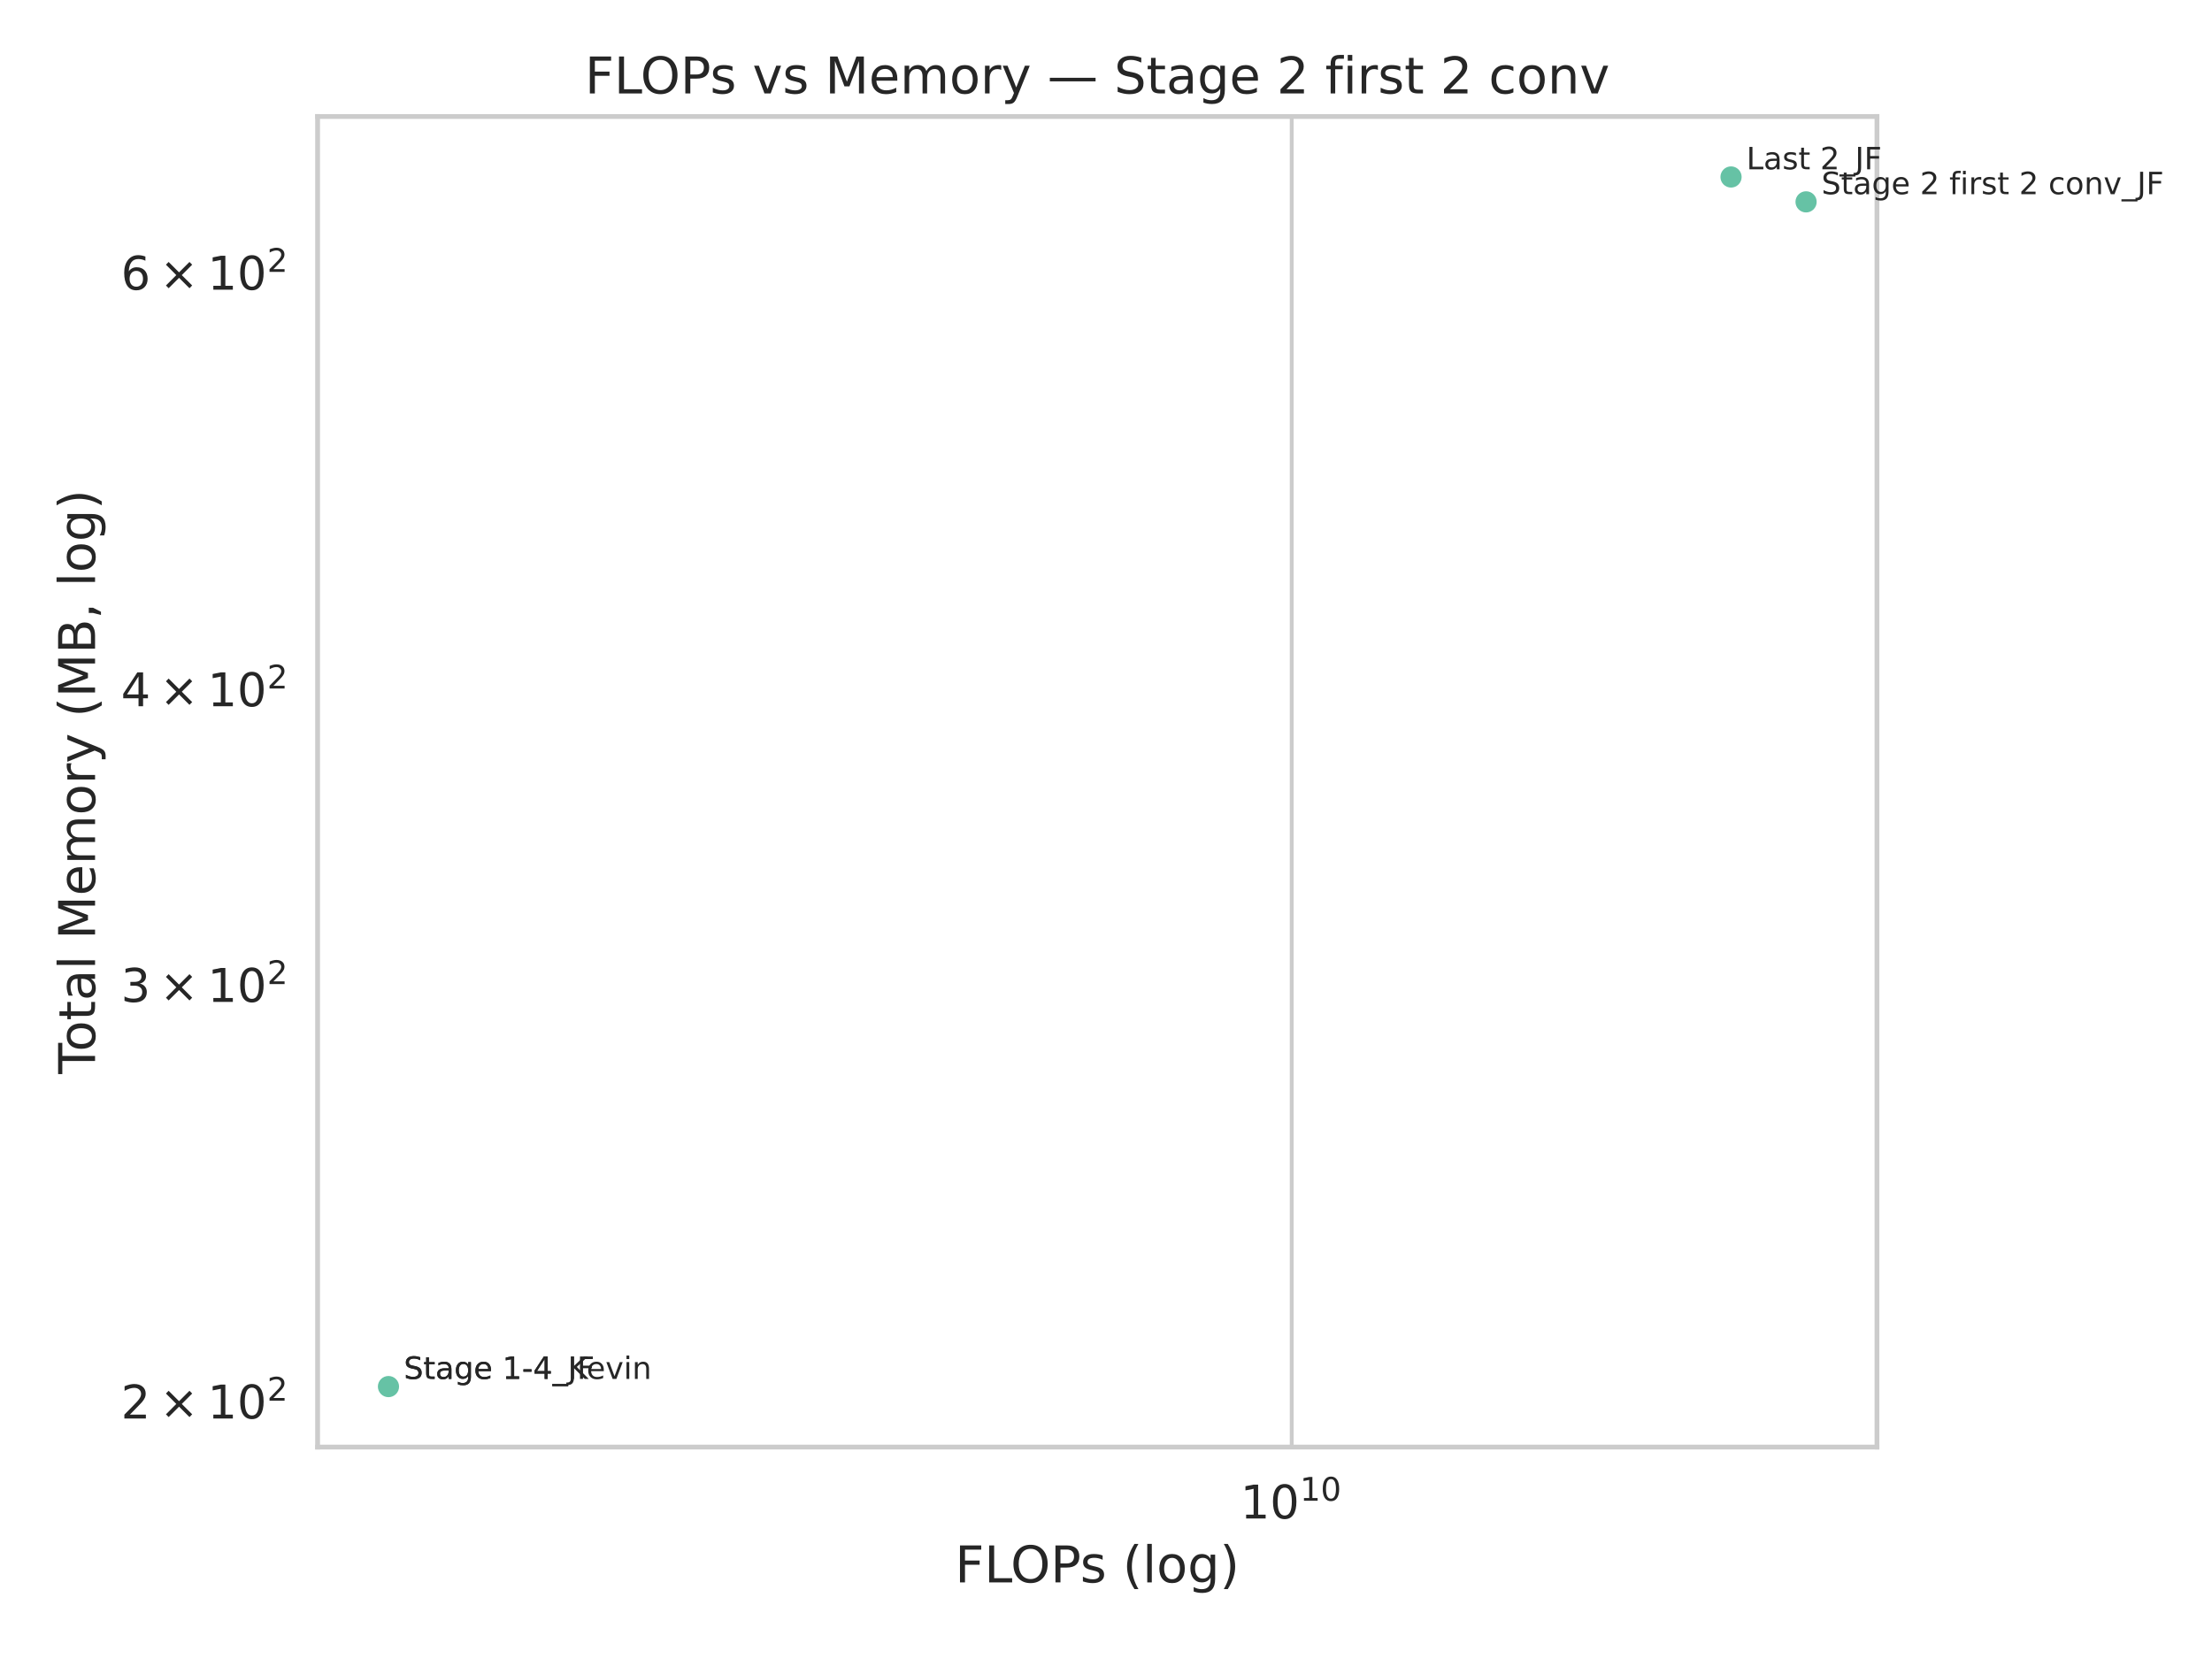
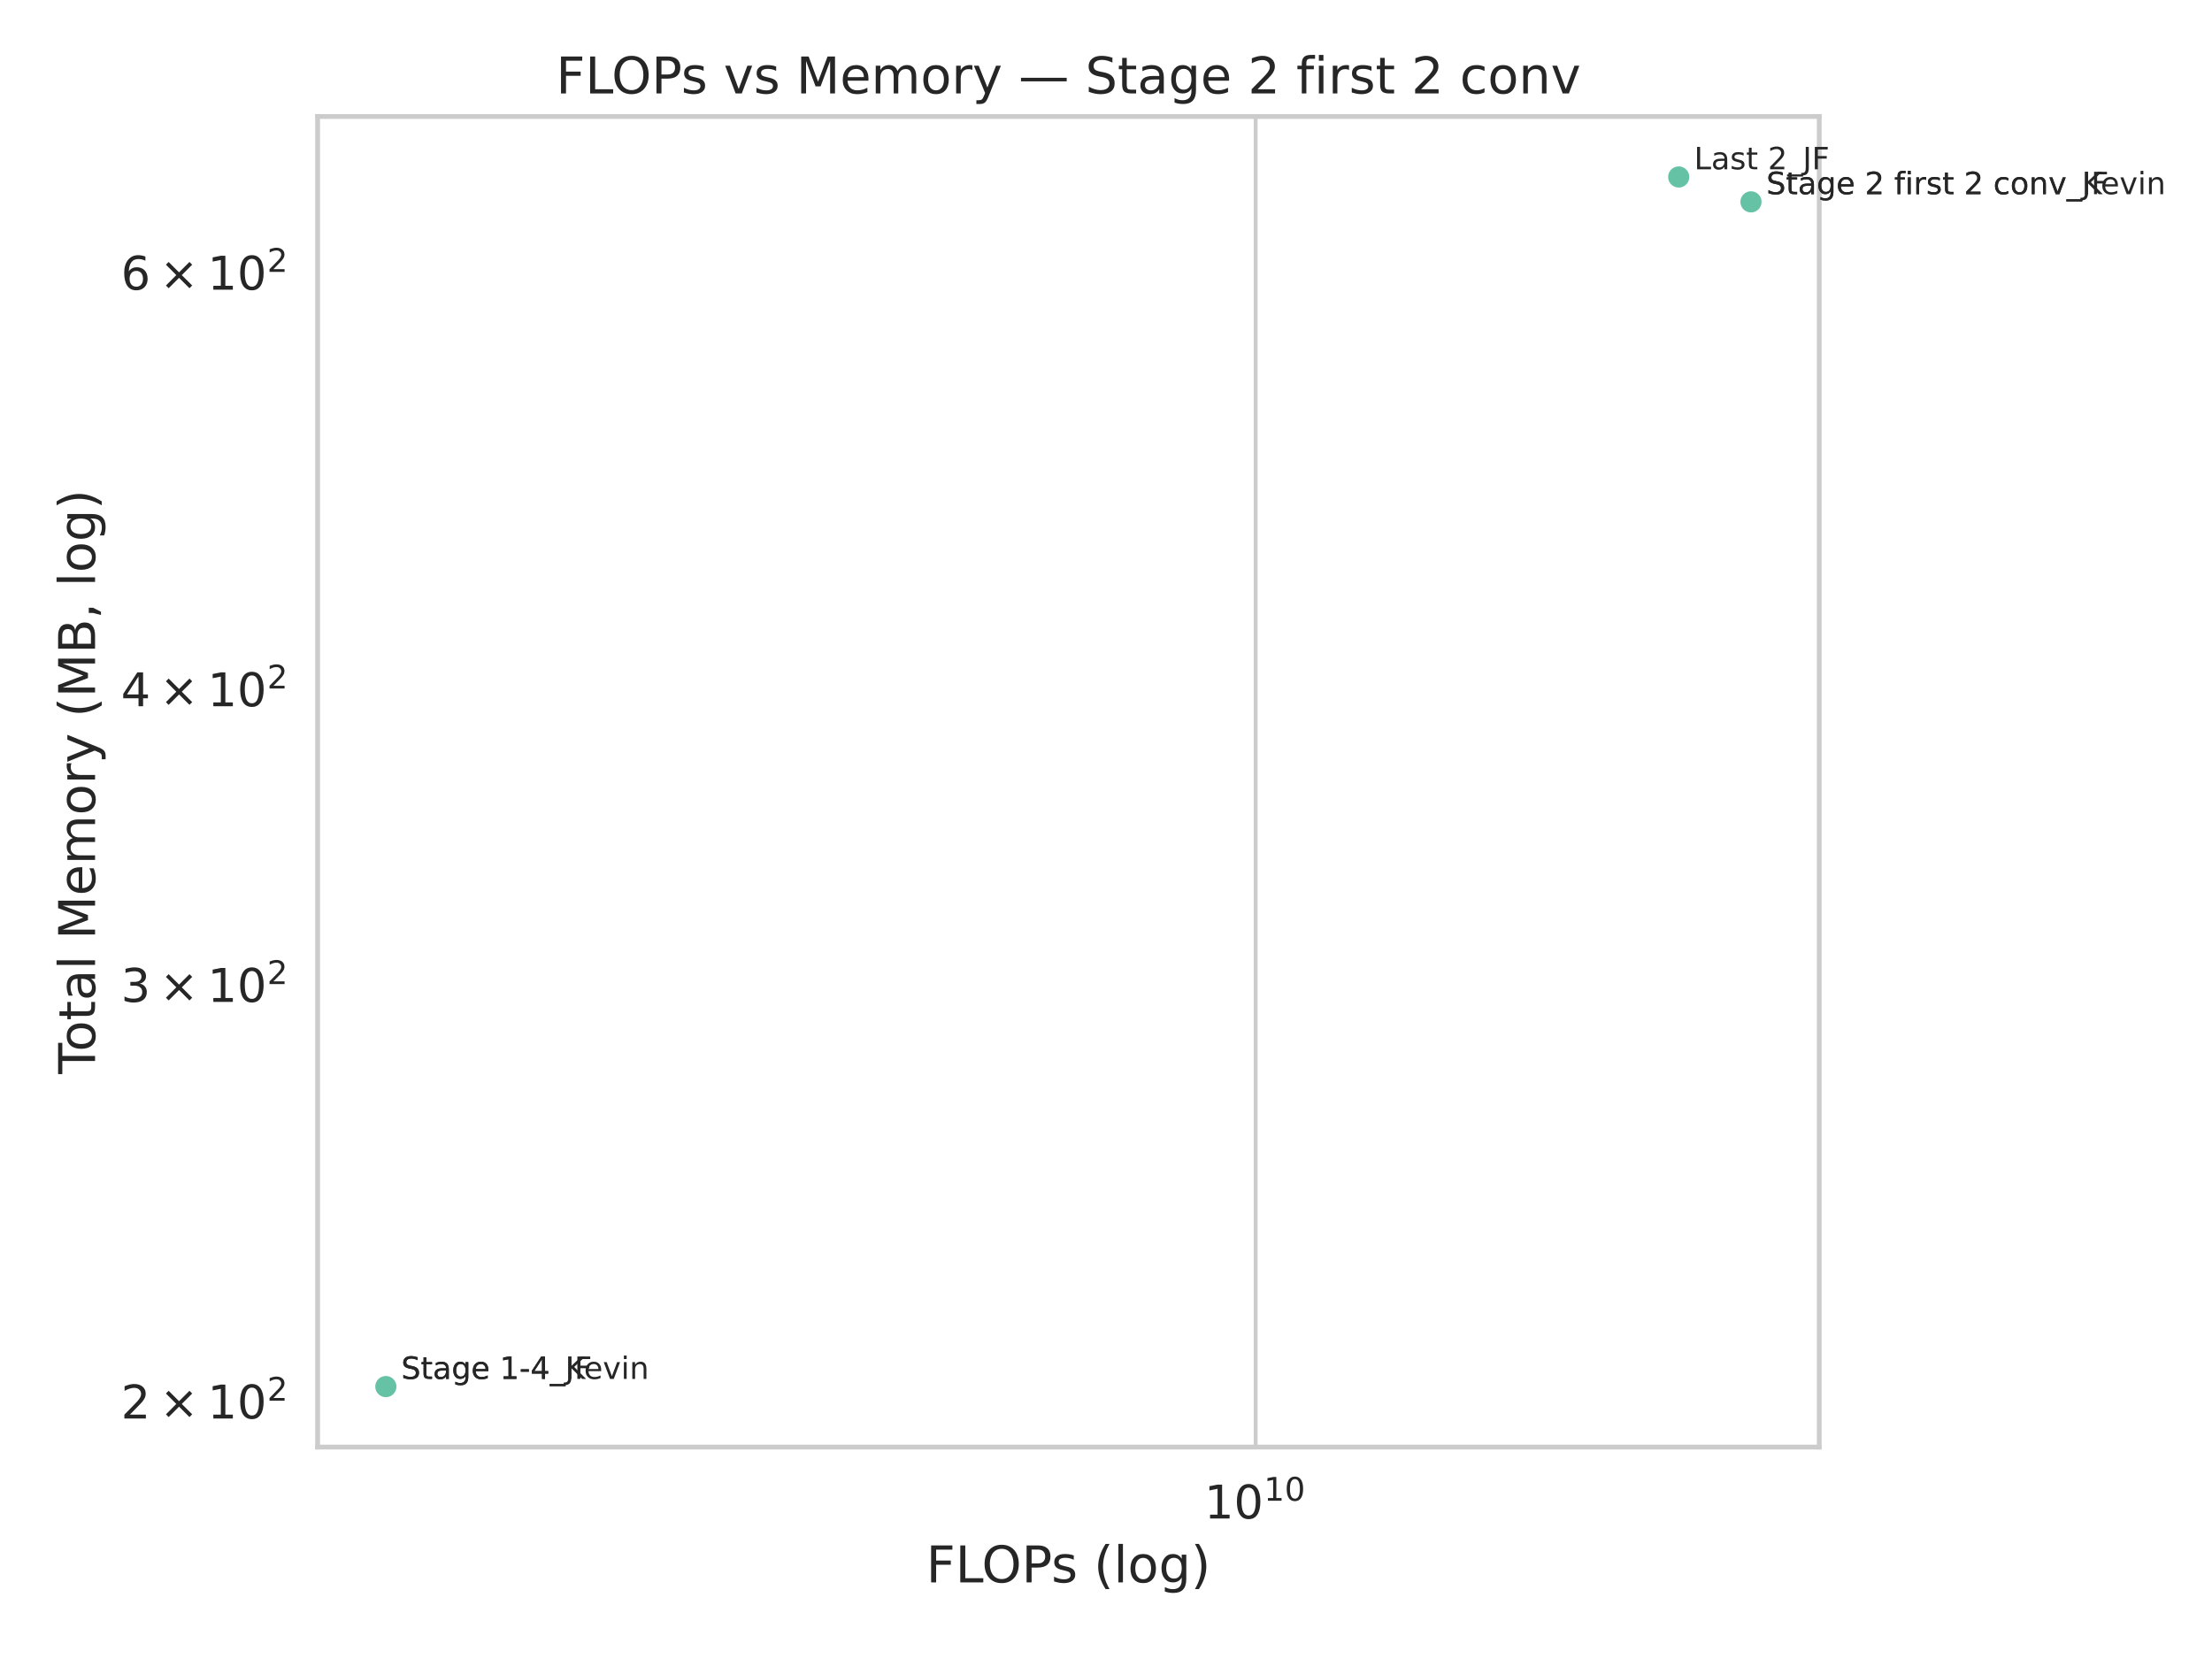
<svg xmlns="http://www.w3.org/2000/svg" xmlns:xlink="http://www.w3.org/1999/xlink" width="576pt" height="432pt" viewBox="0 0 576 432" version="1.1">
  <defs>
    <style type="text/css">*{stroke-linejoin: round; stroke-linecap: butt}</style>
  </defs>
  <g id="figure_1">
    <g id="patch_1">
      <path d="M 0 432  L 576 432  L 576 0  L 0 0  z " style="fill: #ffffff" />
    </g>
    <g id="axes_1">
      <g id="patch_2">
-         <path d="M 82.701 376.812  L 488.755 376.812  L 488.755 30.336  L 82.701 30.336  z " style="fill: #ffffff" />
+         <path d="M 82.701 376.812  L 473.725 376.812  L 473.725 30.336  L 82.701 30.336  z " style="fill: #ffffff" />
      </g>
      <g id="matplotlib.axis_1">
        <g id="xtick_1">
          <g id="line2d_1">
-             <path d="M 336.358 376.812  L 336.358 30.336  " clip-path="url(#p2c2e3905e8)" style="fill: none; stroke: #cccccc; stroke-linecap: round" />
+             <path d="M 326.969 376.812  L 326.969 30.336  " clip-path="url(#p12f841ae86)" style="fill: none; stroke: #cccccc; stroke-linecap: round" />
          </g>
          <g id="text_1">
-             <g style="fill: #262626" transform="translate(322.988 395.5061) scale(0.121 -0.121)">
+             <g style="fill: #262626" transform="translate(313.5989 395.5061) scale(0.121 -0.121)">
              <defs>
                <path id="DejaVuSans-31" d="M 794 531  L 1825 531  L 1825 4091  L 703 3866  L 703 4441  L 1819 4666  L 2450 4666  L 2450 531  L 3481 531  L 3481 0  L 794 0  L 794 531  z " transform="scale(0.015625)" />
                <path id="DejaVuSans-30" d="M 2034 4250  Q 1547 4250 1301 3770  Q 1056 3291 1056 2328  Q 1056 1369 1301 889  Q 1547 409 2034 409  Q 2525 409 2770 889  Q 3016 1369 3016 2328  Q 3016 3291 2770 3770  Q 2525 4250 2034 4250  z M 2034 4750  Q 2819 4750 3233 4129  Q 3647 3509 3647 2328  Q 3647 1150 3233 529  Q 2819 -91 2034 -91  Q 1250 -91 836 529  Q 422 1150 422 2328  Q 422 3509 836 4129  Q 1250 4750 2034 4750  z " transform="scale(0.015625)" />
              </defs>
              <use xlink:href="#DejaVuSans-31" transform="translate(0 0.765625)" />
              <use xlink:href="#DejaVuSans-30" transform="translate(63.62305 0.765625)" />
              <use xlink:href="#DejaVuSans-31" transform="translate(128.2031 39.04688) scale(0.7)" />
              <use xlink:href="#DejaVuSans-30" transform="translate(172.7393 39.04688) scale(0.7)" />
            </g>
          </g>
        </g>
        <g id="xtick_2" />
        <g id="xtick_3" />
        <g id="xtick_4" />
        <g id="xtick_5" />
        <g id="xtick_6" />
        <g id="xtick_7" />
        <g id="xtick_8" />
        <g id="xtick_9" />
        <g id="xtick_10" />
        <g id="xtick_11" />
        <g id="text_2">
-           <g style="fill: #262626" transform="translate(248.6864 412.0525) scale(0.132 -0.132)">
+           <g style="fill: #262626" transform="translate(241.1714 412.0525) scale(0.132 -0.132)">
            <defs>
              <path id="DejaVuSans-46" d="M 628 4666  L 3309 4666  L 3309 4134  L 1259 4134  L 1259 2759  L 3109 2759  L 3109 2228  L 1259 2228  L 1259 0  L 628 0  L 628 4666  z " transform="scale(0.015625)" />
              <path id="DejaVuSans-4c" d="M 628 4666  L 1259 4666  L 1259 531  L 3531 531  L 3531 0  L 628 0  L 628 4666  z " transform="scale(0.015625)" />
              <path id="DejaVuSans-4f" d="M 2522 4238  Q 1834 4238 1429 3725  Q 1025 3213 1025 2328  Q 1025 1447 1429 934  Q 1834 422 2522 422  Q 3209 422 3611 934  Q 4013 1447 4013 2328  Q 4013 3213 3611 3725  Q 3209 4238 2522 4238  z M 2522 4750  Q 3503 4750 4090 4092  Q 4678 3434 4678 2328  Q 4678 1225 4090 567  Q 3503 -91 2522 -91  Q 1538 -91 948 565  Q 359 1222 359 2328  Q 359 3434 948 4092  Q 1538 4750 2522 4750  z " transform="scale(0.015625)" />
              <path id="DejaVuSans-50" d="M 1259 4147  L 1259 2394  L 2053 2394  Q 2494 2394 2734 2622  Q 2975 2850 2975 3272  Q 2975 3691 2734 3919  Q 2494 4147 2053 4147  L 1259 4147  z M 628 4666  L 2053 4666  Q 2838 4666 3239 4311  Q 3641 3956 3641 3272  Q 3641 2581 3239 2228  Q 2838 1875 2053 1875  L 1259 1875  L 1259 0  L 628 0  L 628 4666  z " transform="scale(0.015625)" />
              <path id="DejaVuSans-73" d="M 2834 3397  L 2834 2853  Q 2591 2978 2328 3040  Q 2066 3103 1784 3103  Q 1356 3103 1142 2972  Q 928 2841 928 2578  Q 928 2378 1081 2264  Q 1234 2150 1697 2047  L 1894 2003  Q 2506 1872 2764 1633  Q 3022 1394 3022 966  Q 3022 478 2636 193  Q 2250 -91 1575 -91  Q 1294 -91 989 -36  Q 684 19 347 128  L 347 722  Q 666 556 975 473  Q 1284 391 1588 391  Q 1994 391 2212 530  Q 2431 669 2431 922  Q 2431 1156 2273 1281  Q 2116 1406 1581 1522  L 1381 1569  Q 847 1681 609 1914  Q 372 2147 372 2553  Q 372 3047 722 3315  Q 1072 3584 1716 3584  Q 2034 3584 2315 3537  Q 2597 3491 2834 3397  z " transform="scale(0.015625)" />
              <path id="DejaVuSans-20" transform="scale(0.015625)" />
              <path id="DejaVuSans-28" d="M 1984 4856  Q 1566 4138 1362 3434  Q 1159 2731 1159 2009  Q 1159 1288 1364 580  Q 1569 -128 1984 -844  L 1484 -844  Q 1016 -109 783 600  Q 550 1309 550 2009  Q 550 2706 781 3412  Q 1013 4119 1484 4856  L 1984 4856  z " transform="scale(0.015625)" />
              <path id="DejaVuSans-6c" d="M 603 4863  L 1178 4863  L 1178 0  L 603 0  L 603 4863  z " transform="scale(0.015625)" />
              <path id="DejaVuSans-6f" d="M 1959 3097  Q 1497 3097 1228 2736  Q 959 2375 959 1747  Q 959 1119 1226 758  Q 1494 397 1959 397  Q 2419 397 2687 759  Q 2956 1122 2956 1747  Q 2956 2369 2687 2733  Q 2419 3097 1959 3097  z M 1959 3584  Q 2709 3584 3137 3096  Q 3566 2609 3566 1747  Q 3566 888 3137 398  Q 2709 -91 1959 -91  Q 1206 -91 779 398  Q 353 888 353 1747  Q 353 2609 779 3096  Q 1206 3584 1959 3584  z " transform="scale(0.015625)" />
              <path id="DejaVuSans-67" d="M 2906 1791  Q 2906 2416 2648 2759  Q 2391 3103 1925 3103  Q 1463 3103 1205 2759  Q 947 2416 947 1791  Q 947 1169 1205 825  Q 1463 481 1925 481  Q 2391 481 2648 825  Q 2906 1169 2906 1791  z M 3481 434  Q 3481 -459 3084 -895  Q 2688 -1331 1869 -1331  Q 1566 -1331 1297 -1286  Q 1028 -1241 775 -1147  L 775 -588  Q 1028 -725 1275 -790  Q 1522 -856 1778 -856  Q 2344 -856 2625 -561  Q 2906 -266 2906 331  L 2906 616  Q 2728 306 2450 153  Q 2172 0 1784 0  Q 1141 0 747 490  Q 353 981 353 1791  Q 353 2603 747 3093  Q 1141 3584 1784 3584  Q 2172 3584 2450 3431  Q 2728 3278 2906 2969  L 2906 3500  L 3481 3500  L 3481 434  z " transform="scale(0.015625)" />
              <path id="DejaVuSans-29" d="M 513 4856  L 1013 4856  Q 1481 4119 1714 3412  Q 1947 2706 1947 2009  Q 1947 1309 1714 600  Q 1481 -109 1013 -844  L 513 -844  Q 928 -128 1133 580  Q 1338 1288 1338 2009  Q 1338 2731 1133 3434  Q 928 4138 513 4856  z " transform="scale(0.015625)" />
            </defs>
            <use xlink:href="#DejaVuSans-46" />
            <use xlink:href="#DejaVuSans-4c" transform="translate(57.51953 0)" />
            <use xlink:href="#DejaVuSans-4f" transform="translate(109.6074 0)" />
            <use xlink:href="#DejaVuSans-50" transform="translate(188.3184 0)" />
            <use xlink:href="#DejaVuSans-73" transform="translate(246.8711 0)" />
            <use xlink:href="#DejaVuSans-20" transform="translate(298.9707 0)" />
            <use xlink:href="#DejaVuSans-28" transform="translate(330.7578 0)" />
            <use xlink:href="#DejaVuSans-6c" transform="translate(369.7715 0)" />
            <use xlink:href="#DejaVuSans-6f" transform="translate(397.5547 0)" />
            <use xlink:href="#DejaVuSans-67" transform="translate(458.7363 0)" />
            <use xlink:href="#DejaVuSans-29" transform="translate(522.2129 0)" />
          </g>
        </g>
      </g>
      <g id="matplotlib.axis_2">
        <g id="ytick_1">
          <g id="text_3">
            <g style="fill: #262626" transform="translate(31.49877 369.4635) scale(0.121 -0.121)">
              <defs>
                <path id="DejaVuSans-32" d="M 1228 531  L 3431 531  L 3431 0  L 469 0  L 469 531  Q 828 903 1448 1529  Q 2069 2156 2228 2338  Q 2531 2678 2651 2914  Q 2772 3150 2772 3378  Q 2772 3750 2511 3984  Q 2250 4219 1831 4219  Q 1534 4219 1204 4116  Q 875 4013 500 3803  L 500 4441  Q 881 4594 1212 4672  Q 1544 4750 1819 4750  Q 2544 4750 2975 4387  Q 3406 4025 3406 3419  Q 3406 3131 3298 2873  Q 3191 2616 2906 2266  Q 2828 2175 2409 1742  Q 1991 1309 1228 531  z " transform="scale(0.015625)" />
                <path id="DejaVuSans-d7" d="M 4488 3438  L 3059 2003  L 4488 575  L 4116 197  L 2681 1631  L 1247 197  L 878 575  L 2303 2003  L 878 3438  L 1247 3816  L 2681 2381  L 4116 3816  L 4488 3438  z " transform="scale(0.015625)" />
              </defs>
              <use xlink:href="#DejaVuSans-32" transform="translate(0 0.765625)" />
              <use xlink:href="#DejaVuSans-d7" transform="translate(83.10547 0.765625)" />
              <use xlink:href="#DejaVuSans-31" transform="translate(186.377 0.765625)" />
              <use xlink:href="#DejaVuSans-30" transform="translate(250 0.765625)" />
              <use xlink:href="#DejaVuSans-32" transform="translate(314.5801 39.04688) scale(0.7)" />
            </g>
          </g>
        </g>
        <g id="ytick_2">
          <g id="text_4">
            <g style="fill: #262626" transform="translate(31.49877 260.9773) scale(0.121 -0.121)">
              <defs>
                <path id="DejaVuSans-33" d="M 2597 2516  Q 3050 2419 3304 2112  Q 3559 1806 3559 1356  Q 3559 666 3084 287  Q 2609 -91 1734 -91  Q 1441 -91 1130 -33  Q 819 25 488 141  L 488 750  Q 750 597 1062 519  Q 1375 441 1716 441  Q 2309 441 2620 675  Q 2931 909 2931 1356  Q 2931 1769 2642 2001  Q 2353 2234 1838 2234  L 1294 2234  L 1294 2753  L 1863 2753  Q 2328 2753 2575 2939  Q 2822 3125 2822 3475  Q 2822 3834 2567 4026  Q 2313 4219 1838 4219  Q 1578 4219 1281 4162  Q 984 4106 628 3988  L 628 4550  Q 988 4650 1302 4700  Q 1616 4750 1894 4750  Q 2613 4750 3031 4423  Q 3450 4097 3450 3541  Q 3450 3153 3228 2886  Q 3006 2619 2597 2516  z " transform="scale(0.015625)" />
              </defs>
              <use xlink:href="#DejaVuSans-33" transform="translate(0 0.765625)" />
              <use xlink:href="#DejaVuSans-d7" transform="translate(83.10547 0.765625)" />
              <use xlink:href="#DejaVuSans-31" transform="translate(186.377 0.765625)" />
              <use xlink:href="#DejaVuSans-30" transform="translate(250 0.765625)" />
              <use xlink:href="#DejaVuSans-32" transform="translate(314.5801 39.04688) scale(0.7)" />
            </g>
          </g>
        </g>
        <g id="ytick_3">
          <g id="text_5">
            <g style="fill: #262626" transform="translate(31.49877 184.005) scale(0.121 -0.121)">
              <defs>
                <path id="DejaVuSans-34" d="M 2419 4116  L 825 1625  L 2419 1625  L 2419 4116  z M 2253 4666  L 3047 4666  L 3047 1625  L 3713 1625  L 3713 1100  L 3047 1100  L 3047 0  L 2419 0  L 2419 1100  L 313 1100  L 313 1709  L 2253 4666  z " transform="scale(0.015625)" />
              </defs>
              <use xlink:href="#DejaVuSans-34" transform="translate(0 0.765625)" />
              <use xlink:href="#DejaVuSans-d7" transform="translate(83.10547 0.765625)" />
              <use xlink:href="#DejaVuSans-31" transform="translate(186.377 0.765625)" />
              <use xlink:href="#DejaVuSans-30" transform="translate(250 0.765625)" />
              <use xlink:href="#DejaVuSans-32" transform="translate(314.5801 39.04688) scale(0.7)" />
            </g>
          </g>
        </g>
        <g id="ytick_4" />
        <g id="ytick_5">
          <g id="text_6">
            <g style="fill: #262626" transform="translate(31.49877 75.51881) scale(0.121 -0.121)">
              <defs>
                <path id="DejaVuSans-36" d="M 2113 2584  Q 1688 2584 1439 2293  Q 1191 2003 1191 1497  Q 1191 994 1439 701  Q 1688 409 2113 409  Q 2538 409 2786 701  Q 3034 994 3034 1497  Q 3034 2003 2786 2293  Q 2538 2584 2113 2584  z M 3366 4563  L 3366 3988  Q 3128 4100 2886 4159  Q 2644 4219 2406 4219  Q 1781 4219 1451 3797  Q 1122 3375 1075 2522  Q 1259 2794 1537 2939  Q 1816 3084 2150 3084  Q 2853 3084 3261 2657  Q 3669 2231 3669 1497  Q 3669 778 3244 343  Q 2819 -91 2113 -91  Q 1303 -91 875 529  Q 447 1150 447 2328  Q 447 3434 972 4092  Q 1497 4750 2381 4750  Q 2619 4750 2861 4703  Q 3103 4656 3366 4563  z " transform="scale(0.015625)" />
              </defs>
              <use xlink:href="#DejaVuSans-36" transform="translate(0 0.765625)" />
              <use xlink:href="#DejaVuSans-d7" transform="translate(83.10547 0.765625)" />
              <use xlink:href="#DejaVuSans-31" transform="translate(186.377 0.765625)" />
              <use xlink:href="#DejaVuSans-30" transform="translate(250 0.765625)" />
              <use xlink:href="#DejaVuSans-32" transform="translate(314.5801 39.04688) scale(0.7)" />
            </g>
          </g>
        </g>
        <g id="text_7">
          <g style="fill: #262626" transform="translate(24.75358 279.6545) rotate(-90) scale(0.132 -0.132)">
            <defs>
              <path id="DejaVuSans-54" d="M -19 4666  L 3928 4666  L 3928 4134  L 2272 4134  L 2272 0  L 1638 0  L 1638 4134  L -19 4134  L -19 4666  z " transform="scale(0.015625)" />
              <path id="DejaVuSans-74" d="M 1172 4494  L 1172 3500  L 2356 3500  L 2356 3053  L 1172 3053  L 1172 1153  Q 1172 725 1289 603  Q 1406 481 1766 481  L 2356 481  L 2356 0  L 1766 0  Q 1100 0 847 248  Q 594 497 594 1153  L 594 3053  L 172 3053  L 172 3500  L 594 3500  L 594 4494  L 1172 4494  z " transform="scale(0.015625)" />
              <path id="DejaVuSans-61" d="M 2194 1759  Q 1497 1759 1228 1600  Q 959 1441 959 1056  Q 959 750 1161 570  Q 1363 391 1709 391  Q 2188 391 2477 730  Q 2766 1069 2766 1631  L 2766 1759  L 2194 1759  z M 3341 1997  L 3341 0  L 2766 0  L 2766 531  Q 2569 213 2275 61  Q 1981 -91 1556 -91  Q 1019 -91 701 211  Q 384 513 384 1019  Q 384 1609 779 1909  Q 1175 2209 1959 2209  L 2766 2209  L 2766 2266  Q 2766 2663 2505 2880  Q 2244 3097 1772 3097  Q 1472 3097 1187 3025  Q 903 2953 641 2809  L 641 3341  Q 956 3463 1253 3523  Q 1550 3584 1831 3584  Q 2591 3584 2966 3190  Q 3341 2797 3341 1997  z " transform="scale(0.015625)" />
              <path id="DejaVuSans-4d" d="M 628 4666  L 1569 4666  L 2759 1491  L 3956 4666  L 4897 4666  L 4897 0  L 4281 0  L 4281 4097  L 3078 897  L 2444 897  L 1241 4097  L 1241 0  L 628 0  L 628 4666  z " transform="scale(0.015625)" />
              <path id="DejaVuSans-65" d="M 3597 1894  L 3597 1613  L 953 1613  Q 991 1019 1311 708  Q 1631 397 2203 397  Q 2534 397 2845 478  Q 3156 559 3463 722  L 3463 178  Q 3153 47 2828 -22  Q 2503 -91 2169 -91  Q 1331 -91 842 396  Q 353 884 353 1716  Q 353 2575 817 3079  Q 1281 3584 2069 3584  Q 2775 3584 3186 3129  Q 3597 2675 3597 1894  z M 3022 2063  Q 3016 2534 2758 2815  Q 2500 3097 2075 3097  Q 1594 3097 1305 2825  Q 1016 2553 972 2059  L 3022 2063  z " transform="scale(0.015625)" />
              <path id="DejaVuSans-6d" d="M 3328 2828  Q 3544 3216 3844 3400  Q 4144 3584 4550 3584  Q 5097 3584 5394 3201  Q 5691 2819 5691 2113  L 5691 0  L 5113 0  L 5113 2094  Q 5113 2597 4934 2840  Q 4756 3084 4391 3084  Q 3944 3084 3684 2787  Q 3425 2491 3425 1978  L 3425 0  L 2847 0  L 2847 2094  Q 2847 2600 2669 2842  Q 2491 3084 2119 3084  Q 1678 3084 1418 2786  Q 1159 2488 1159 1978  L 1159 0  L 581 0  L 581 3500  L 1159 3500  L 1159 2956  Q 1356 3278 1631 3431  Q 1906 3584 2284 3584  Q 2666 3584 2933 3390  Q 3200 3197 3328 2828  z " transform="scale(0.015625)" />
              <path id="DejaVuSans-72" d="M 2631 2963  Q 2534 3019 2420 3045  Q 2306 3072 2169 3072  Q 1681 3072 1420 2755  Q 1159 2438 1159 1844  L 1159 0  L 581 0  L 581 3500  L 1159 3500  L 1159 2956  Q 1341 3275 1631 3429  Q 1922 3584 2338 3584  Q 2397 3584 2469 3576  Q 2541 3569 2628 3553  L 2631 2963  z " transform="scale(0.015625)" />
              <path id="DejaVuSans-79" d="M 2059 -325  Q 1816 -950 1584 -1140  Q 1353 -1331 966 -1331  L 506 -1331  L 506 -850  L 844 -850  Q 1081 -850 1212 -737  Q 1344 -625 1503 -206  L 1606 56  L 191 3500  L 800 3500  L 1894 763  L 2988 3500  L 3597 3500  L 2059 -325  z " transform="scale(0.015625)" />
              <path id="DejaVuSans-42" d="M 1259 2228  L 1259 519  L 2272 519  Q 2781 519 3026 730  Q 3272 941 3272 1375  Q 3272 1813 3026 2020  Q 2781 2228 2272 2228  L 1259 2228  z M 1259 4147  L 1259 2741  L 2194 2741  Q 2656 2741 2882 2914  Q 3109 3088 3109 3444  Q 3109 3797 2882 3972  Q 2656 4147 2194 4147  L 1259 4147  z M 628 4666  L 2241 4666  Q 2963 4666 3353 4366  Q 3744 4066 3744 3513  Q 3744 3084 3544 2831  Q 3344 2578 2956 2516  Q 3422 2416 3680 2098  Q 3938 1781 3938 1306  Q 3938 681 3513 340  Q 3088 0 2303 0  L 628 0  L 628 4666  z " transform="scale(0.015625)" />
              <path id="DejaVuSans-2c" d="M 750 794  L 1409 794  L 1409 256  L 897 -744  L 494 -744  L 750 256  L 750 794  z " transform="scale(0.015625)" />
            </defs>
            <use xlink:href="#DejaVuSans-54" />
            <use xlink:href="#DejaVuSans-6f" transform="translate(44.08398 0)" />
            <use xlink:href="#DejaVuSans-74" transform="translate(105.2656 0)" />
            <use xlink:href="#DejaVuSans-61" transform="translate(144.4746 0)" />
            <use xlink:href="#DejaVuSans-6c" transform="translate(205.7539 0)" />
            <use xlink:href="#DejaVuSans-20" transform="translate(233.5371 0)" />
            <use xlink:href="#DejaVuSans-4d" transform="translate(265.3242 0)" />
            <use xlink:href="#DejaVuSans-65" transform="translate(351.6035 0)" />
            <use xlink:href="#DejaVuSans-6d" transform="translate(413.127 0)" />
            <use xlink:href="#DejaVuSans-6f" transform="translate(510.5391 0)" />
            <use xlink:href="#DejaVuSans-72" transform="translate(571.7207 0)" />
            <use xlink:href="#DejaVuSans-79" transform="translate(612.834 0)" />
            <use xlink:href="#DejaVuSans-20" transform="translate(672.0137 0)" />
            <use xlink:href="#DejaVuSans-28" transform="translate(703.8008 0)" />
            <use xlink:href="#DejaVuSans-4d" transform="translate(742.8145 0)" />
            <use xlink:href="#DejaVuSans-42" transform="translate(829.0938 0)" />
            <use xlink:href="#DejaVuSans-2c" transform="translate(897.6973 0)" />
            <use xlink:href="#DejaVuSans-20" transform="translate(929.4844 0)" />
            <use xlink:href="#DejaVuSans-6c" transform="translate(961.2715 0)" />
            <use xlink:href="#DejaVuSans-6f" transform="translate(989.0547 0)" />
            <use xlink:href="#DejaVuSans-67" transform="translate(1050.236 0)" />
            <use xlink:href="#DejaVuSans-29" transform="translate(1113.713 0)" />
          </g>
        </g>
      </g>
      <g id="PathCollection_1">
        <defs>
-           <path id="m91e33c47c4" d="M 0 3  C 0.796 3 1.559 2.684 2.121 2.121  C 2.684 1.559 3 0.796 3 0  C 3 -0.796 2.684 -1.559 2.121 -2.121  C 1.559 -2.684 0.796 -3 0 -3  C -0.796 -3 -1.559 -2.684 -2.121 -2.121  C -2.684 -1.559 -3 -0.796 -3 0  C -3 0.796 -2.684 1.559 -2.121 2.121  C -1.559 2.684 -0.796 3 0 3  z " style="stroke: #ffffff; stroke-width: 0.48" />
+           <path id="mf3124be42a" d="M 0 3  C 0.796 3 1.559 2.684 2.121 2.121  C 2.684 1.559 3 0.796 3 0  C 3 -0.796 2.684 -1.559 2.121 -2.121  C 1.559 -2.684 0.796 -3 0 -3  C -0.796 -3 -1.559 -2.684 -2.121 -2.121  C -2.684 -1.559 -3 -0.796 -3 0  C -3 0.796 -2.684 1.559 -2.121 2.121  C -1.559 2.684 -0.796 3 0 3  z " style="stroke: #ffffff; stroke-width: 0.48" />
        </defs>
-         <g clip-path="url(#p2c2e3905e8)">
-           <use xlink:href="#m91e33c47c4" x="101.158" y="361.063" style="fill: #66c2a5; stroke: #ffffff; stroke-width: 0.48" />
-           <use xlink:href="#m91e33c47c4" x="470.298" y="52.564" style="fill: #66c2a5; stroke: #ffffff; stroke-width: 0.48" />
-           <use xlink:href="#m91e33c47c4" x="450.758" y="46.085" style="fill: #66c2a5; stroke: #ffffff; stroke-width: 0.48" />
-           <use xlink:href="#m91e33c47c4" x="101.158" y="361.063" style="fill: #66c2a5; stroke: #ffffff; stroke-width: 0.48" />
+         <g clip-path="url(#p12f841ae86)">
+           <use xlink:href="#mf3124be42a" x="100.475" y="361.063" style="fill: #66c2a5; stroke: #ffffff; stroke-width: 0.48" />
+           <use xlink:href="#mf3124be42a" x="455.951" y="52.564" style="fill: #66c2a5; stroke: #ffffff; stroke-width: 0.48" />
+           <use xlink:href="#mf3124be42a" x="455.951" y="52.564" style="fill: #66c2a5; stroke: #ffffff; stroke-width: 0.48" />
+           <use xlink:href="#mf3124be42a" x="437.134" y="46.085" style="fill: #66c2a5; stroke: #ffffff; stroke-width: 0.48" />
+           <use xlink:href="#mf3124be42a" x="100.475" y="361.063" style="fill: #66c2a5; stroke: #ffffff; stroke-width: 0.48" />
        </g>
      </g>
      <g id="patch_3">
        <path d="M 82.701 376.812  L 82.701 30.336  " style="fill: none; stroke: #cccccc; stroke-width: 1.25; stroke-linejoin: miter; stroke-linecap: square" />
      </g>
      <g id="patch_4">
-         <path d="M 488.755 376.812  L 488.755 30.336  " style="fill: none; stroke: #cccccc; stroke-width: 1.25; stroke-linejoin: miter; stroke-linecap: square" />
+         <path d="M 473.725 376.812  L 473.725 30.336  " style="fill: none; stroke: #cccccc; stroke-width: 1.25; stroke-linejoin: miter; stroke-linecap: square" />
      </g>
      <g id="patch_5">
-         <path d="M 82.701 376.812  L 488.755 376.812  " style="fill: none; stroke: #cccccc; stroke-width: 1.25; stroke-linejoin: miter; stroke-linecap: square" />
+         <path d="M 82.701 376.812  L 473.725 376.812  " style="fill: none; stroke: #cccccc; stroke-width: 1.25; stroke-linejoin: miter; stroke-linecap: square" />
      </g>
      <g id="patch_6">
-         <path d="M 82.701 30.336  L 488.755 30.336  " style="fill: none; stroke: #cccccc; stroke-width: 1.25; stroke-linejoin: miter; stroke-linecap: square" />
+         <path d="M 82.701 30.336  L 473.725 30.336  " style="fill: none; stroke: #cccccc; stroke-width: 1.25; stroke-linejoin: miter; stroke-linecap: square" />
      </g>
      <g id="text_8">
-         <g style="fill: #262626" transform="translate(105.1578 359.0631) scale(0.08 -0.08)">
+         <g style="fill: #262626" transform="translate(104.4746 359.0631) scale(0.08 -0.08)">
          <defs>
            <path id="DejaVuSans-53" d="M 3425 4513  L 3425 3897  Q 3066 4069 2747 4153  Q 2428 4238 2131 4238  Q 1616 4238 1336 4038  Q 1056 3838 1056 3469  Q 1056 3159 1242 3001  Q 1428 2844 1947 2747  L 2328 2669  Q 3034 2534 3370 2195  Q 3706 1856 3706 1288  Q 3706 609 3251 259  Q 2797 -91 1919 -91  Q 1588 -91 1214 -16  Q 841 59 441 206  L 441 856  Q 825 641 1194 531  Q 1563 422 1919 422  Q 2459 422 2753 634  Q 3047 847 3047 1241  Q 3047 1584 2836 1778  Q 2625 1972 2144 2069  L 1759 2144  Q 1053 2284 737 2584  Q 422 2884 422 3419  Q 422 4038 858 4394  Q 1294 4750 2059 4750  Q 2388 4750 2728 4690  Q 3069 4631 3425 4513  z " transform="scale(0.015625)" />
            <path id="DejaVuSans-2d" d="M 313 2009  L 1997 2009  L 1997 1497  L 313 1497  L 313 2009  z " transform="scale(0.015625)" />
            <path id="DejaVuSans-5f" d="M 3263 -1063  L 3263 -1509  L -63 -1509  L -63 -1063  L 3263 -1063  z " transform="scale(0.015625)" />
            <path id="DejaVuSans-4b" d="M 628 4666  L 1259 4666  L 1259 2694  L 3353 4666  L 4166 4666  L 1850 2491  L 4331 0  L 3500 0  L 1259 2247  L 1259 0  L 628 0  L 628 4666  z " transform="scale(0.015625)" />
            <path id="DejaVuSans-76" d="M 191 3500  L 800 3500  L 1894 563  L 2988 3500  L 3597 3500  L 2284 0  L 1503 0  L 191 3500  z " transform="scale(0.015625)" />
            <path id="DejaVuSans-69" d="M 603 3500  L 1178 3500  L 1178 0  L 603 0  L 603 3500  z M 603 4863  L 1178 4863  L 1178 4134  L 603 4134  L 603 4863  z " transform="scale(0.015625)" />
            <path id="DejaVuSans-6e" d="M 3513 2113  L 3513 0  L 2938 0  L 2938 2094  Q 2938 2591 2744 2837  Q 2550 3084 2163 3084  Q 1697 3084 1428 2787  Q 1159 2491 1159 1978  L 1159 0  L 581 0  L 581 3500  L 1159 3500  L 1159 2956  Q 1366 3272 1645 3428  Q 1925 3584 2291 3584  Q 2894 3584 3203 3211  Q 3513 2838 3513 2113  z " transform="scale(0.015625)" />
          </defs>
          <use xlink:href="#DejaVuSans-53" />
          <use xlink:href="#DejaVuSans-74" transform="translate(63.47656 0)" />
          <use xlink:href="#DejaVuSans-61" transform="translate(102.6855 0)" />
          <use xlink:href="#DejaVuSans-67" transform="translate(163.9648 0)" />
          <use xlink:href="#DejaVuSans-65" transform="translate(227.4414 0)" />
          <use xlink:href="#DejaVuSans-20" transform="translate(288.9648 0)" />
          <use xlink:href="#DejaVuSans-31" transform="translate(320.752 0)" />
          <use xlink:href="#DejaVuSans-2d" transform="translate(384.375 0)" />
          <use xlink:href="#DejaVuSans-34" transform="translate(420.459 0)" />
          <use xlink:href="#DejaVuSans-5f" transform="translate(484.082 0)" />
          <use xlink:href="#DejaVuSans-4b" transform="translate(534.082 0)" />
          <use xlink:href="#DejaVuSans-65" transform="translate(594.6582 0)" />
          <use xlink:href="#DejaVuSans-76" transform="translate(656.1816 0)" />
          <use xlink:href="#DejaVuSans-69" transform="translate(715.3613 0)" />
          <use xlink:href="#DejaVuSans-6e" transform="translate(743.1445 0)" />
        </g>
      </g>
      <g id="text_9">
-         <g style="fill: #262626" transform="translate(474.2979 50.56354) scale(0.08 -0.08)">
+         <g style="fill: #262626" transform="translate(459.9511 50.56354) scale(0.08 -0.08)">
          <defs>
            <path id="DejaVuSans-66" d="M 2375 4863  L 2375 4384  L 1825 4384  Q 1516 4384 1395 4259  Q 1275 4134 1275 3809  L 1275 3500  L 2222 3500  L 2222 3053  L 1275 3053  L 1275 0  L 697 0  L 697 3053  L 147 3053  L 147 3500  L 697 3500  L 697 3744  Q 697 4328 969 4595  Q 1241 4863 1831 4863  L 2375 4863  z " transform="scale(0.015625)" />
            <path id="DejaVuSans-63" d="M 3122 3366  L 3122 2828  Q 2878 2963 2633 3030  Q 2388 3097 2138 3097  Q 1578 3097 1268 2742  Q 959 2388 959 1747  Q 959 1106 1268 751  Q 1578 397 2138 397  Q 2388 397 2633 464  Q 2878 531 3122 666  L 3122 134  Q 2881 22 2623 -34  Q 2366 -91 2075 -91  Q 1284 -91 818 406  Q 353 903 353 1747  Q 353 2603 823 3093  Q 1294 3584 2113 3584  Q 2378 3584 2631 3529  Q 2884 3475 3122 3366  z " transform="scale(0.015625)" />
            <path id="DejaVuSans-4a" d="M 628 4666  L 1259 4666  L 1259 325  Q 1259 -519 939 -900  Q 619 -1281 -91 -1281  L -331 -1281  L -331 -750  L -134 -750  Q 284 -750 456 -515  Q 628 -281 628 325  L 628 4666  z " transform="scale(0.015625)" />
          </defs>
          <use xlink:href="#DejaVuSans-53" />
          <use xlink:href="#DejaVuSans-74" transform="translate(63.47656 0)" />
          <use xlink:href="#DejaVuSans-61" transform="translate(102.6855 0)" />
          <use xlink:href="#DejaVuSans-67" transform="translate(163.9648 0)" />
          <use xlink:href="#DejaVuSans-65" transform="translate(227.4414 0)" />
          <use xlink:href="#DejaVuSans-20" transform="translate(288.9648 0)" />
          <use xlink:href="#DejaVuSans-32" transform="translate(320.752 0)" />
          <use xlink:href="#DejaVuSans-20" transform="translate(384.375 0)" />
          <use xlink:href="#DejaVuSans-66" transform="translate(416.1621 0)" />
          <use xlink:href="#DejaVuSans-69" transform="translate(451.3672 0)" />
          <use xlink:href="#DejaVuSans-72" transform="translate(479.1504 0)" />
          <use xlink:href="#DejaVuSans-73" transform="translate(520.2637 0)" />
          <use xlink:href="#DejaVuSans-74" transform="translate(572.3633 0)" />
          <use xlink:href="#DejaVuSans-20" transform="translate(611.5723 0)" />
          <use xlink:href="#DejaVuSans-32" transform="translate(643.3594 0)" />
          <use xlink:href="#DejaVuSans-20" transform="translate(706.9824 0)" />
          <use xlink:href="#DejaVuSans-63" transform="translate(738.7695 0)" />
          <use xlink:href="#DejaVuSans-6f" transform="translate(793.75 0)" />
          <use xlink:href="#DejaVuSans-6e" transform="translate(854.9316 0)" />
          <use xlink:href="#DejaVuSans-76" transform="translate(918.3105 0)" />
          <use xlink:href="#DejaVuSans-5f" transform="translate(977.4902 0)" />
          <use xlink:href="#DejaVuSans-4a" transform="translate(1027.49 0)" />
          <use xlink:href="#DejaVuSans-46" transform="translate(1056.982 0)" />
        </g>
      </g>
      <g id="text_10">
-         <g style="fill: #262626" transform="translate(454.7579 44.08491) scale(0.08 -0.08)">
+         <g style="fill: #262626" transform="translate(459.9511 50.56354) scale(0.08 -0.08)">
+           <use xlink:href="#DejaVuSans-53" />
+           <use xlink:href="#DejaVuSans-74" transform="translate(63.47656 0)" />
+           <use xlink:href="#DejaVuSans-61" transform="translate(102.6855 0)" />
+           <use xlink:href="#DejaVuSans-67" transform="translate(163.9648 0)" />
+           <use xlink:href="#DejaVuSans-65" transform="translate(227.4414 0)" />
+           <use xlink:href="#DejaVuSans-20" transform="translate(288.9648 0)" />
+           <use xlink:href="#DejaVuSans-32" transform="translate(320.752 0)" />
+           <use xlink:href="#DejaVuSans-20" transform="translate(384.375 0)" />
+           <use xlink:href="#DejaVuSans-66" transform="translate(416.1621 0)" />
+           <use xlink:href="#DejaVuSans-69" transform="translate(451.3672 0)" />
+           <use xlink:href="#DejaVuSans-72" transform="translate(479.1504 0)" />
+           <use xlink:href="#DejaVuSans-73" transform="translate(520.2637 0)" />
+           <use xlink:href="#DejaVuSans-74" transform="translate(572.3633 0)" />
+           <use xlink:href="#DejaVuSans-20" transform="translate(611.5723 0)" />
+           <use xlink:href="#DejaVuSans-32" transform="translate(643.3594 0)" />
+           <use xlink:href="#DejaVuSans-20" transform="translate(706.9824 0)" />
+           <use xlink:href="#DejaVuSans-63" transform="translate(738.7695 0)" />
+           <use xlink:href="#DejaVuSans-6f" transform="translate(793.75 0)" />
+           <use xlink:href="#DejaVuSans-6e" transform="translate(854.9316 0)" />
+           <use xlink:href="#DejaVuSans-76" transform="translate(918.3105 0)" />
+           <use xlink:href="#DejaVuSans-5f" transform="translate(977.4902 0)" />
+           <use xlink:href="#DejaVuSans-4b" transform="translate(1027.49 0)" />
+           <use xlink:href="#DejaVuSans-65" transform="translate(1088.066 0)" />
+           <use xlink:href="#DejaVuSans-76" transform="translate(1149.59 0)" />
+           <use xlink:href="#DejaVuSans-69" transform="translate(1208.77 0)" />
+           <use xlink:href="#DejaVuSans-6e" transform="translate(1236.553 0)" />
+         </g>
+       </g>
+       <g id="text_11">
+         <g style="fill: #262626" transform="translate(441.1343 44.08491) scale(0.08 -0.08)">
          <use xlink:href="#DejaVuSans-4c" />
          <use xlink:href="#DejaVuSans-61" transform="translate(55.71289 0)" />
          <use xlink:href="#DejaVuSans-73" transform="translate(116.9922 0)" />
          <use xlink:href="#DejaVuSans-74" transform="translate(169.0918 0)" />
          <use xlink:href="#DejaVuSans-20" transform="translate(208.3008 0)" />
          <use xlink:href="#DejaVuSans-32" transform="translate(240.0879 0)" />
          <use xlink:href="#DejaVuSans-5f" transform="translate(303.7109 0)" />
          <use xlink:href="#DejaVuSans-4a" transform="translate(353.7109 0)" />
          <use xlink:href="#DejaVuSans-46" transform="translate(383.2031 0)" />
        </g>
      </g>
-       <g id="text_11">
-         <g style="fill: #262626" transform="translate(105.1578 359.0631) scale(0.08 -0.08)">
+       <g id="text_12">
+         <g style="fill: #262626" transform="translate(104.4746 359.0631) scale(0.08 -0.08)">
          <use xlink:href="#DejaVuSans-53" />
          <use xlink:href="#DejaVuSans-74" transform="translate(63.47656 0)" />
          <use xlink:href="#DejaVuSans-61" transform="translate(102.6855 0)" />
          <use xlink:href="#DejaVuSans-67" transform="translate(163.9648 0)" />
          <use xlink:href="#DejaVuSans-65" transform="translate(227.4414 0)" />
          <use xlink:href="#DejaVuSans-20" transform="translate(288.9648 0)" />
          <use xlink:href="#DejaVuSans-31" transform="translate(320.752 0)" />
          <use xlink:href="#DejaVuSans-2d" transform="translate(384.375 0)" />
          <use xlink:href="#DejaVuSans-34" transform="translate(420.459 0)" />
          <use xlink:href="#DejaVuSans-5f" transform="translate(484.082 0)" />
          <use xlink:href="#DejaVuSans-4a" transform="translate(534.082 0)" />
          <use xlink:href="#DejaVuSans-46" transform="translate(563.5742 0)" />
        </g>
      </g>
-       <g id="text_12">
-         <g style="fill: #262626" transform="translate(152.3047 24.336) scale(0.132 -0.132)">
+       <g id="text_13">
+         <g style="fill: #262626" transform="translate(144.7897 24.336) scale(0.132 -0.132)">
          <defs>
            <path id="DejaVuSans-2014" d="M 313 1978  L 6088 1978  L 6088 1528  L 313 1528  L 313 1978  z " transform="scale(0.015625)" />
          </defs>
          <use xlink:href="#DejaVuSans-46" />
          <use xlink:href="#DejaVuSans-4c" transform="translate(57.51953 0)" />
          <use xlink:href="#DejaVuSans-4f" transform="translate(109.6074 0)" />
          <use xlink:href="#DejaVuSans-50" transform="translate(188.3184 0)" />
          <use xlink:href="#DejaVuSans-73" transform="translate(246.8711 0)" />
          <use xlink:href="#DejaVuSans-20" transform="translate(298.9707 0)" />
          <use xlink:href="#DejaVuSans-76" transform="translate(330.7578 0)" />
          <use xlink:href="#DejaVuSans-73" transform="translate(389.9375 0)" />
          <use xlink:href="#DejaVuSans-20" transform="translate(442.0371 0)" />
          <use xlink:href="#DejaVuSans-4d" transform="translate(473.8242 0)" />
          <use xlink:href="#DejaVuSans-65" transform="translate(560.1035 0)" />
          <use xlink:href="#DejaVuSans-6d" transform="translate(621.627 0)" />
          <use xlink:href="#DejaVuSans-6f" transform="translate(719.0391 0)" />
          <use xlink:href="#DejaVuSans-72" transform="translate(780.2207 0)" />
          <use xlink:href="#DejaVuSans-79" transform="translate(821.334 0)" />
          <use xlink:href="#DejaVuSans-20" transform="translate(880.5137 0)" />
          <use xlink:href="#DejaVuSans-2014" transform="translate(912.3008 0)" />
          <use xlink:href="#DejaVuSans-20" transform="translate(1012.301 0)" />
          <use xlink:href="#DejaVuSans-53" transform="translate(1044.088 0)" />
          <use xlink:href="#DejaVuSans-74" transform="translate(1107.564 0)" />
          <use xlink:href="#DejaVuSans-61" transform="translate(1146.773 0)" />
          <use xlink:href="#DejaVuSans-67" transform="translate(1208.053 0)" />
          <use xlink:href="#DejaVuSans-65" transform="translate(1271.529 0)" />
          <use xlink:href="#DejaVuSans-20" transform="translate(1333.053 0)" />
          <use xlink:href="#DejaVuSans-32" transform="translate(1364.84 0)" />
          <use xlink:href="#DejaVuSans-20" transform="translate(1428.463 0)" />
          <use xlink:href="#DejaVuSans-66" transform="translate(1460.25 0)" />
          <use xlink:href="#DejaVuSans-69" transform="translate(1495.455 0)" />
          <use xlink:href="#DejaVuSans-72" transform="translate(1523.238 0)" />
          <use xlink:href="#DejaVuSans-73" transform="translate(1564.352 0)" />
          <use xlink:href="#DejaVuSans-74" transform="translate(1616.451 0)" />
          <use xlink:href="#DejaVuSans-20" transform="translate(1655.66 0)" />
          <use xlink:href="#DejaVuSans-32" transform="translate(1687.447 0)" />
          <use xlink:href="#DejaVuSans-20" transform="translate(1751.07 0)" />
          <use xlink:href="#DejaVuSans-63" transform="translate(1782.857 0)" />
          <use xlink:href="#DejaVuSans-6f" transform="translate(1837.838 0)" />
          <use xlink:href="#DejaVuSans-6e" transform="translate(1899.02 0)" />
          <use xlink:href="#DejaVuSans-76" transform="translate(1962.398 0)" />
        </g>
      </g>
    </g>
  </g>
  <defs>
-     <clipPath id="p2c2e3905e8">
-       <rect x="82.701" y="30.336" width="406.054" height="346.476" />
+     <clipPath id="p12f841ae86">
+       <rect x="82.701" y="30.336" width="391.024" height="346.476" />
    </clipPath>
  </defs>
</svg>
